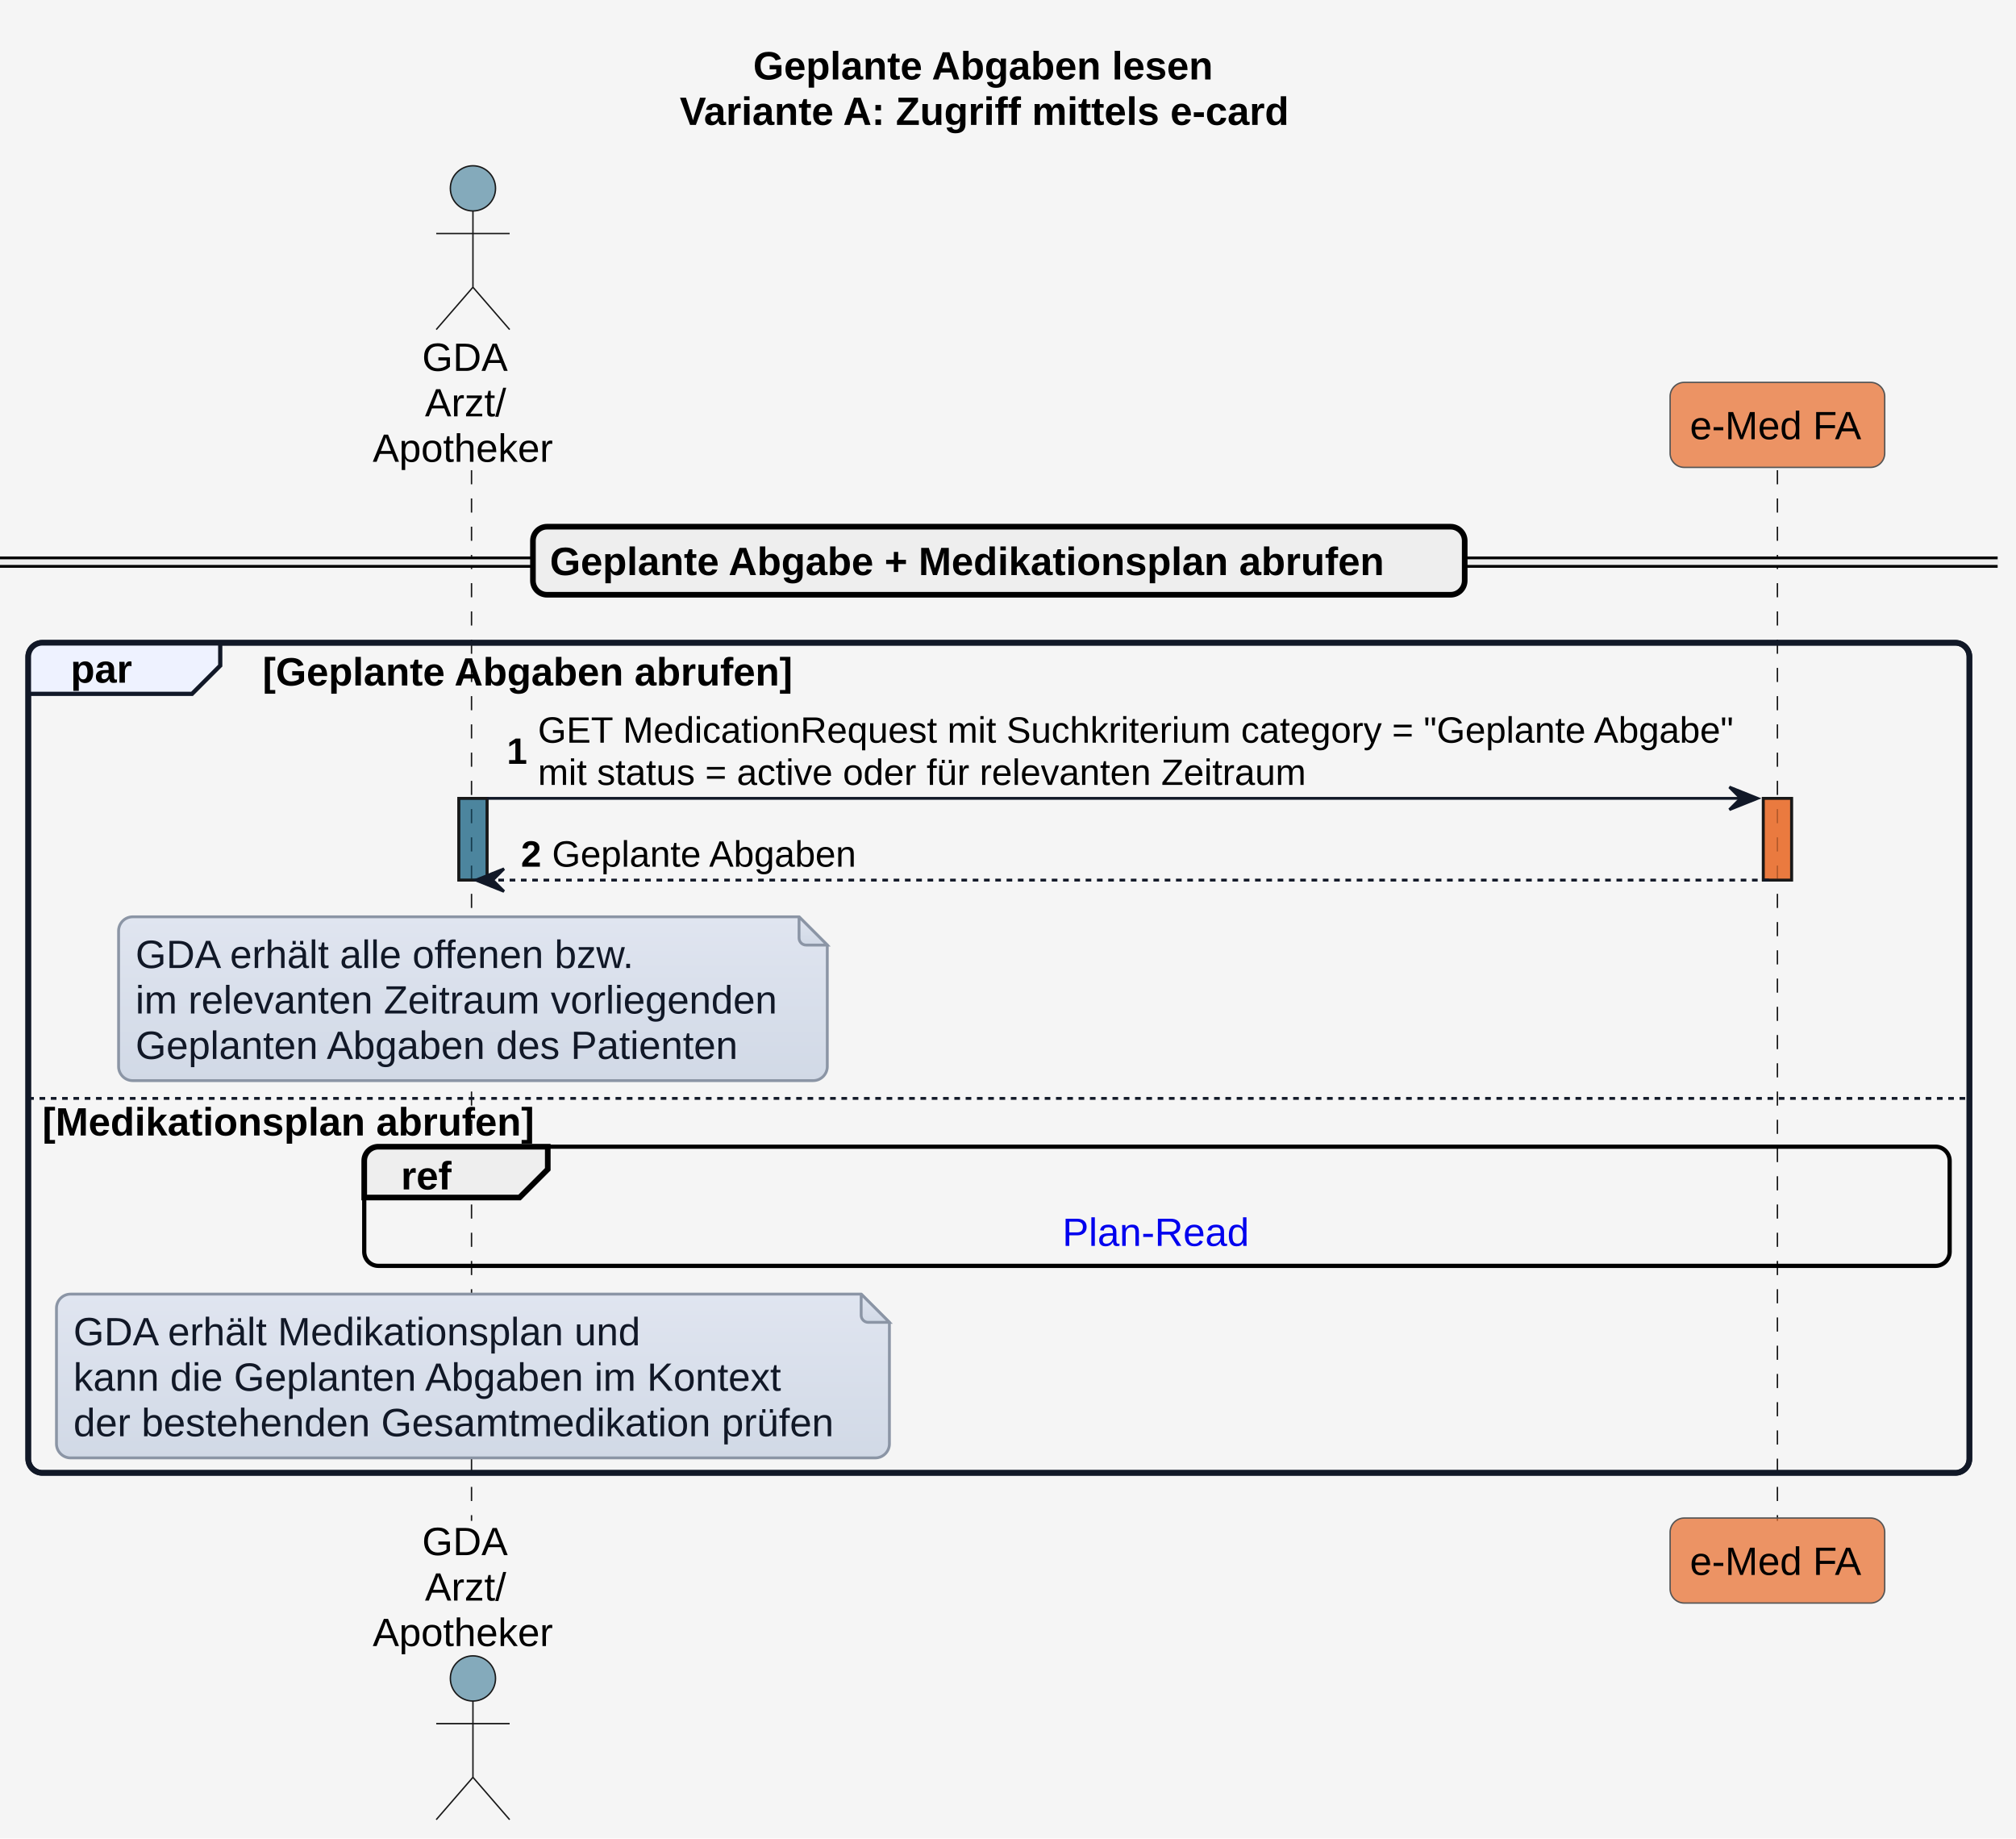
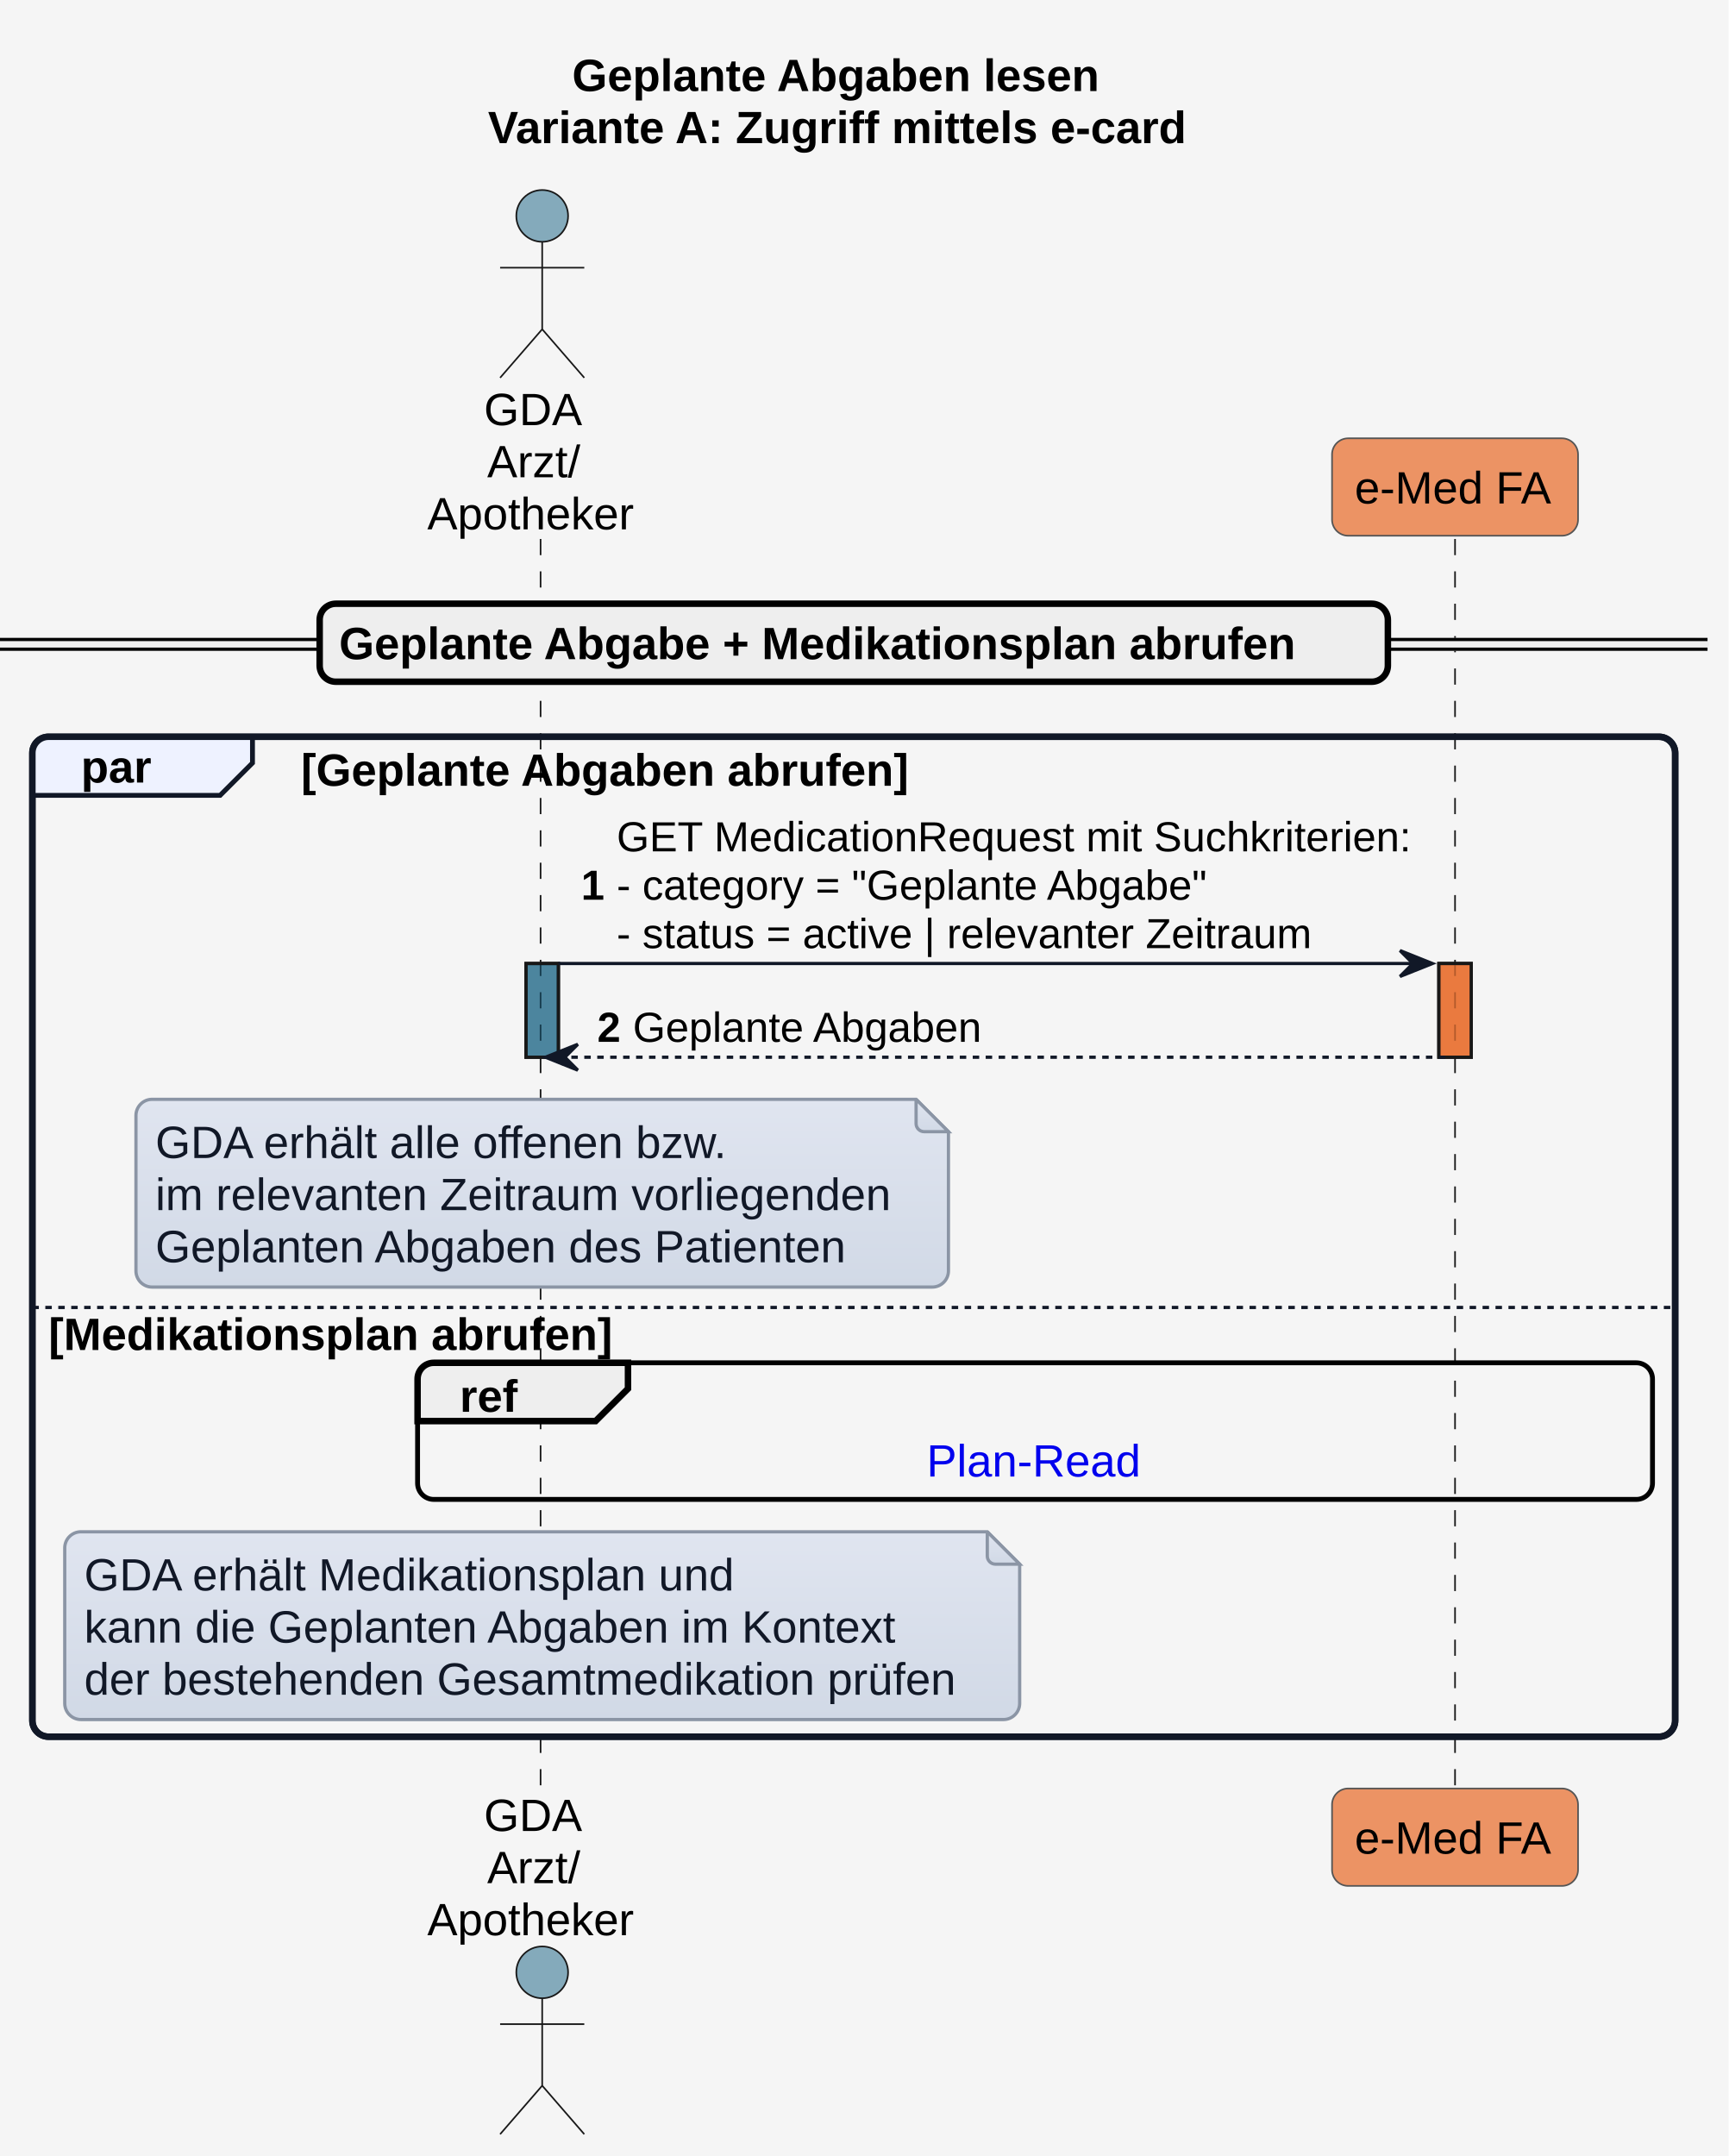
- <svg xmlns="http://www.w3.org/2000/svg" xmlns:xlink="http://www.w3.org/1999/xlink" contentStyleType="text/css" height="651px" preserveAspectRatio="none" style="width:714px;height:651px;background:#F5F5F5;" version="1.1" viewBox="0 0 714 651" width="714px" zoomAndPan="magnify">
+ <svg xmlns="http://www.w3.org/2000/svg" xmlns:xlink="http://www.w3.org/1999/xlink" contentStyleType="text/css" height="666px" preserveAspectRatio="none" style="width:534px;height:666px;background:#F5F5F5;" version="1.1" viewBox="0 0 534 666" width="534px" zoomAndPan="magnify">
  <defs>
-     <linearGradient id="g9mz4cc3yb1540" x1="50%" x2="50%" y1="0%" y2="100%">
+     <linearGradient id="ggqhrv69940rt0" x1="50%" x2="50%" y1="0%" y2="100%">
      <stop offset="0%" stop-color="#E0E5F0" />
      <stop offset="100%" stop-color="#D1D9E6" />
    </linearGradient>
  </defs>
  <g>
-     <rect fill="#F5F5F5" height="651" style="stroke:none;stroke-width:1.0;" width="714" x="0" y="0" />
-     <text fill="#000000" font-family="Arial" font-size="14" font-weight="bold" lengthAdjust="spacing" textLength="173" x="266.75" y="28.132">Geplante Abgaben lesen</text>
-     <text fill="#000000" font-family="Arial" font-size="14" font-weight="bold" lengthAdjust="spacing" textLength="225" x="240.75" y="44.23">Variante A: Zugriff mittels e-card</text>
-     <rect fill="#156082" fill-opacity="0.502" height="28.949" style="stroke:#181818;stroke-width:1.0;" width="10" x="162.5" y="282.687" />
-     <rect fill="#E97232" fill-opacity="0.741" height="28.949" style="stroke:#181818;stroke-width:1.0;" width="10" x="624.5" y="282.687" />
-     <rect fill="none" height="293.931" rx="5" ry="5" style="stroke:#111827;stroke-width:2.0;" width="687.5" x="10" y="227.592" />
-     <line style="stroke:#181818;stroke-width:0.5;stroke-dasharray:5.0,5.0;" x1="167" x2="167" y1="166.493" y2="538.523" />
-     <line style="stroke:#181818;stroke-width:0.5;stroke-dasharray:5.0,5.0;" x1="629.5" x2="629.5" y1="166.493" y2="538.523" />
+     <rect fill="#F5F5F5" height="666" style="stroke:none;stroke-width:1.0;" width="534" x="0" y="0" />
+     <text fill="#000000" font-family="Arial" font-size="14" font-weight="bold" lengthAdjust="spacing" textLength="173" x="176.75" y="28.132">Geplante Abgaben lesen</text>
+     <text fill="#000000" font-family="Arial" font-size="14" font-weight="bold" lengthAdjust="spacing" textLength="225" x="150.75" y="44.23">Variante A: Zugriff mittels e-card</text>
+     <rect fill="#156082" fill-opacity="0.502" height="28.949" style="stroke:#181818;stroke-width:1.0;" width="10" x="162.5" y="297.635" />
+     <rect fill="#E97232" fill-opacity="0.741" height="28.949" style="stroke:#181818;stroke-width:1.0;" width="10" x="444.5" y="297.635" />
+     <rect fill="none" height="308.88" rx="5" ry="5" style="stroke:#111827;stroke-width:2.0;" width="507.5" x="10" y="227.592" />
+     <line style="stroke:#181818;stroke-width:0.5;stroke-dasharray:5.0,5.0;" x1="167" x2="167" y1="166.493" y2="553.472" />
+     <line style="stroke:#181818;stroke-width:0.5;stroke-dasharray:5.0,5.0;" x1="449.5" x2="449.5" y1="166.493" y2="553.472" />
    <text fill="#000000" font-family="Arial" font-size="14" lengthAdjust="spacing" textLength="30" x="149.5" y="131.329">GDA</text>
    <text fill="#000000" font-family="Arial" font-size="14" lengthAdjust="spacing" textLength="28" x="150.5" y="147.428">Arzt/</text>
    <text fill="#000000" font-family="Arial" font-size="14" lengthAdjust="spacing" textLength="65" x="132" y="163.526">Apotheker</text>
    <ellipse cx="167.5" cy="66.697" fill="#156082" fill-opacity="0.502" rx="8" ry="8" style="stroke:#181818;stroke-width:0.5;" />
    <path d="M167.5,74.697 L167.5,101.697 M154.5,82.697 L180.5,82.697 M167.5,101.697 L154.5,116.697 M167.5,101.697 L180.5,116.697 " fill="none" style="stroke:#181818;stroke-width:0.5;" />
-     <text fill="#000000" font-family="Arial" font-size="14" lengthAdjust="spacing" textLength="30" x="149.5" y="550.655">GDA</text>
-     <text fill="#000000" font-family="Arial" font-size="14" lengthAdjust="spacing" textLength="28" x="150.5" y="566.753">Arzt/</text>
-     <text fill="#000000" font-family="Arial" font-size="14" lengthAdjust="spacing" textLength="65" x="132" y="582.852">Apotheker</text>
-     <ellipse cx="167.5" cy="594.319" fill="#156082" fill-opacity="0.502" rx="8" ry="8" style="stroke:#181818;stroke-width:0.5;" />
-     <path d="M167.5,602.319 L167.5,629.319 M154.5,610.319 L180.5,610.319 M167.5,629.319 L154.5,644.319 M167.5,629.319 L180.5,644.319 " fill="none" style="stroke:#181818;stroke-width:0.5;" />
-     <rect fill="#E97232" fill-opacity="0.741" height="30.099" rx="5" ry="5" style="stroke:#555555;stroke-width:0.5;" width="76" x="591.5" y="135.394" />
-     <text fill="#000000" font-family="Arial" font-size="14" lengthAdjust="spacing" textLength="62" x="598.5" y="155.526">e-Med FA</text>
-     <rect fill="#E97232" fill-opacity="0.741" height="30.099" rx="5" ry="5" style="stroke:#555555;stroke-width:0.5;" width="76" x="591.5" y="537.523" />
-     <text fill="#000000" font-family="Arial" font-size="14" lengthAdjust="spacing" textLength="62" x="598.5" y="557.655">e-Med FA</text>
-     <rect fill="#156082" fill-opacity="0.502" height="28.949" style="stroke:#181818;stroke-width:1.0;" width="10" x="162.5" y="282.687" />
-     <rect fill="#E97232" fill-opacity="0.741" height="28.949" style="stroke:#181818;stroke-width:1.0;" width="10" x="624.5" y="282.687" />
-     <rect fill="#EEEEEE" height="3" rx="5" ry="5" style="stroke:#EEEEEE;stroke-width:1.0;" width="707.5" x="0" y="197.542" />
-     <line style="stroke:#000000;stroke-width:1.0;" x1="0" x2="707.5" y1="197.542" y2="197.542" />
-     <line style="stroke:#000000;stroke-width:1.0;" x1="0" x2="707.5" y1="200.542" y2="200.542" />
-     <rect fill="#EEEEEE" height="24.099" rx="5" ry="5" style="stroke:#000000;stroke-width:2.0;" width="330" x="188.75" y="186.493" />
-     <text fill="#000000" font-family="Arial" font-size="14" font-weight="bold" lengthAdjust="spacing" textLength="312" x="194.75" y="203.625">Geplante Abgabe + Medikationsplan abrufen</text>
+     <text fill="#000000" font-family="Arial" font-size="14" lengthAdjust="spacing" textLength="30" x="149.5" y="565.604">GDA</text>
+     <text fill="#000000" font-family="Arial" font-size="14" lengthAdjust="spacing" textLength="28" x="150.5" y="581.702">Arzt/</text>
+     <text fill="#000000" font-family="Arial" font-size="14" lengthAdjust="spacing" textLength="65" x="132" y="597.801">Apotheker</text>
+     <ellipse cx="167.5" cy="609.268" fill="#156082" fill-opacity="0.502" rx="8" ry="8" style="stroke:#181818;stroke-width:0.5;" />
+     <path d="M167.5,617.268 L167.5,644.268 M154.5,625.268 L180.5,625.268 M167.5,644.268 L154.5,659.268 M167.5,644.268 L180.5,659.268 " fill="none" style="stroke:#181818;stroke-width:0.5;" />
+     <rect fill="#E97232" fill-opacity="0.741" height="30.099" rx="5" ry="5" style="stroke:#555555;stroke-width:0.5;" width="76" x="411.5" y="135.394" />
+     <text fill="#000000" font-family="Arial" font-size="14" lengthAdjust="spacing" textLength="62" x="418.5" y="155.526">e-Med FA</text>
+     <rect fill="#E97232" fill-opacity="0.741" height="30.099" rx="5" ry="5" style="stroke:#555555;stroke-width:0.5;" width="76" x="411.5" y="552.472" />
+     <text fill="#000000" font-family="Arial" font-size="14" lengthAdjust="spacing" textLength="62" x="418.5" y="572.604">e-Med FA</text>
+     <rect fill="#156082" fill-opacity="0.502" height="28.949" style="stroke:#181818;stroke-width:1.0;" width="10" x="162.5" y="297.635" />
+     <rect fill="#E97232" fill-opacity="0.741" height="28.949" style="stroke:#181818;stroke-width:1.0;" width="10" x="444.5" y="297.635" />
+     <rect fill="#EEEEEE" height="3" rx="5" ry="5" style="stroke:#EEEEEE;stroke-width:1.0;" width="527.5" x="0" y="197.542" />
+     <line style="stroke:#000000;stroke-width:1.0;" x1="0" x2="527.5" y1="197.542" y2="197.542" />
+     <line style="stroke:#000000;stroke-width:1.0;" x1="0" x2="527.5" y1="200.542" y2="200.542" />
+     <rect fill="#EEEEEE" height="24.099" rx="5" ry="5" style="stroke:#000000;stroke-width:2.0;" width="330" x="98.75" y="186.493" />
+     <text fill="#000000" font-family="Arial" font-size="14" font-weight="bold" lengthAdjust="spacing" textLength="312" x="104.75" y="203.625">Geplante Abgabe + Medikationsplan abrufen</text>
    <path d="M15,227.592 L78,227.592 L78,235.69 L68,245.69 L10,245.69 L10,232.592 A5,5 0 0 1 15,227.592 " fill="#EEF2FF" style="stroke:#111827;stroke-width:1.5;" />
-     <rect fill="none" height="293.931" rx="5" ry="5" style="stroke:#111827;stroke-width:2.0;" width="687.5" x="10" y="227.592" />
+     <rect fill="none" height="308.88" rx="5" ry="5" style="stroke:#111827;stroke-width:2.0;" width="507.5" x="10" y="227.592" />
    <text fill="#000000" font-family="Arial" font-size="14" font-weight="bold" lengthAdjust="spacing" textLength="23" x="25" y="241.724">par</text>
    <text fill="#000000" font-family="Arial" font-size="14" font-weight="bold" lengthAdjust="spacing" textLength="199" x="93" y="242.724">[Geplante Abgaben abrufen]</text>
-     <polygon fill="#111827" points="612.5,278.687,622.5,282.687,612.5,286.687,616.5,282.687" style="stroke:#111827;stroke-width:1.0;" />
-     <line style="stroke:#111827;stroke-width:1.0;" x1="172.5" x2="618.5" y1="282.687" y2="282.687" />
-     <text fill="#000000" font-family="Arial" font-size="13" font-weight="bold" lengthAdjust="spacing" textLength="7" x="179.5" y="270.457">1</text>
-     <text fill="#000000" font-family="Arial" font-size="13" lengthAdjust="spacing" textLength="427" x="190.5" y="262.983">GET MedicationRequest mit Suchkriterium category = "Geplante Abgabe"</text>
-     <text fill="#000000" font-family="Arial" font-size="13" lengthAdjust="spacing" textLength="270" x="190.5" y="277.932">mit status = active oder für relevanten Zeitraum</text>
-     <polygon fill="#111827" points="178.5,307.635,168.5,311.635,178.5,315.635,174.5,311.635" style="stroke:#111827;stroke-width:1.0;" />
-     <line style="stroke:#111827;stroke-width:1.0;stroke-dasharray:2.0,2.0;" x1="172.5" x2="628.5" y1="311.635" y2="311.635" />
-     <text fill="#000000" font-family="Arial" font-size="13" font-weight="bold" lengthAdjust="spacing" textLength="7" x="184.5" y="306.88">2</text>
-     <text fill="#000000" font-family="Arial" font-size="13" lengthAdjust="spacing" textLength="107" x="195.5" y="306.88">Geplante Abgaben</text>
-     <path d="M42,329.635 L42,377.635 A5,5 0 0 0 47,382.635 L288,382.635 A5,5 0 0 0 293,377.635 L293,334.635 L283,324.635 L47,324.635 A5,5 0 0 0 42,329.635 " fill="url(#g9mz4cc3yb1540)" style="stroke:#8B95A5;stroke-width:1.0;" />
-     <path d="M283,324.635 L283,332.135 A2.5,2.5 0 0 0 285.5,334.635 L293,334.635 L283,324.635 " fill="url(#g9mz4cc3yb1540)" style="stroke:#8B95A5;stroke-width:1.0;" />
-     <text fill="#111827" font-family="Arial" font-size="14" lengthAdjust="spacing" textLength="179" x="48" y="342.767">GDA erhält alle offenen bzw.</text>
-     <text fill="#111827" font-family="Arial" font-size="14" lengthAdjust="spacing" textLength="230" x="48" y="358.866">im relevanten Zeitraum vorliegenden</text>
-     <text fill="#111827" font-family="Arial" font-size="14" lengthAdjust="spacing" textLength="218" x="48" y="374.964">Geplanten Abgaben des Patienten</text>
-     <line style="stroke:#111827;stroke-width:1.0;stroke-dasharray:2.0,2.0;" x1="10" x2="697.5" y1="388.931" y2="388.931" />
-     <text fill="#000000" font-family="Arial" font-size="14" font-weight="bold" lengthAdjust="spacing" textLength="185" x="15" y="402.063">[Medikationsplan abrufen]</text>
-     <rect fill="none" height="42.197" rx="5" ry="5" style="stroke:#000000;stroke-width:1.5;" width="561.5" x="129" y="406.03" />
-     <path d="M134,406.03 L194,406.03 L194,414.03 L184,424.03 L129,424.03 L129,411.03 A5,5 0 0 1 134,406.03 " fill="#EEEEEE" style="stroke:#000000;stroke-width:2.0;" />
-     <text fill="#000000" font-family="Arial" font-size="14" font-weight="bold" lengthAdjust="spacing" textLength="20" x="142" y="421.162">ref</text>
+     <polygon fill="#111827" points="432.5,293.635,442.5,297.635,432.5,301.635,436.5,297.635" style="stroke:#111827;stroke-width:1.0;" />
+     <line style="stroke:#111827;stroke-width:1.0;" x1="172.5" x2="438.5" y1="297.635" y2="297.635" />
+     <text fill="#000000" font-family="Arial" font-size="13" font-weight="bold" lengthAdjust="spacing" textLength="7" x="179.5" y="277.932">1</text>
+     <text fill="#000000" font-family="Arial" font-size="13" lengthAdjust="spacing" textLength="247" x="190.5" y="262.983">GET MedicationRequest mit Suchkriterien:</text>
+     <text fill="#000000" font-family="Arial" font-size="13" lengthAdjust="spacing" textLength="184" x="190.5" y="277.932">- category = "Geplante Abgabe"</text>
+     <text fill="#000000" font-family="Arial" font-size="13" lengthAdjust="spacing" textLength="213" x="190.5" y="292.88">- status = active | relevanter Zeitraum</text>
+     <polygon fill="#111827" points="178.5,322.584,168.5,326.584,178.5,330.584,174.5,326.584" style="stroke:#111827;stroke-width:1.0;" />
+     <line style="stroke:#111827;stroke-width:1.0;stroke-dasharray:2.0,2.0;" x1="172.5" x2="448.5" y1="326.584" y2="326.584" />
+     <text fill="#000000" font-family="Arial" font-size="13" font-weight="bold" lengthAdjust="spacing" textLength="7" x="184.5" y="321.829">2</text>
+     <text fill="#000000" font-family="Arial" font-size="13" lengthAdjust="spacing" textLength="107" x="195.5" y="321.829">Geplante Abgaben</text>
+     <path d="M42,344.584 L42,392.584 A5,5 0 0 0 47,397.584 L288,397.584 A5,5 0 0 0 293,392.584 L293,349.584 L283,339.584 L47,339.584 A5,5 0 0 0 42,344.584 " fill="url(#ggqhrv69940rt0)" style="stroke:#8B95A5;stroke-width:1.0;" />
+     <path d="M283,339.584 L283,347.084 A2.5,2.5 0 0 0 285.5,349.584 L293,349.584 L283,339.584 " fill="url(#ggqhrv69940rt0)" style="stroke:#8B95A5;stroke-width:1.0;" />
+     <text fill="#111827" font-family="Arial" font-size="14" lengthAdjust="spacing" textLength="179" x="48" y="357.716">GDA erhält alle offenen bzw.</text>
+     <text fill="#111827" font-family="Arial" font-size="14" lengthAdjust="spacing" textLength="230" x="48" y="373.815">im relevanten Zeitraum vorliegenden</text>
+     <text fill="#111827" font-family="Arial" font-size="14" lengthAdjust="spacing" textLength="218" x="48" y="389.913">Geplanten Abgaben des Patienten</text>
+     <line style="stroke:#111827;stroke-width:1.0;stroke-dasharray:2.0,2.0;" x1="10" x2="517.5" y1="403.88" y2="403.88" />
+     <text fill="#000000" font-family="Arial" font-size="14" font-weight="bold" lengthAdjust="spacing" textLength="185" x="15" y="417.012">[Medikationsplan abrufen]</text>
+     <rect fill="none" height="42.197" rx="5" ry="5" style="stroke:#000000;stroke-width:1.5;" width="381.5" x="129" y="420.978" />
+     <path d="M134,420.978 L194,420.978 L194,428.978 L184,438.978 L129,438.978 L129,425.978 A5,5 0 0 1 134,420.978 " fill="#EEEEEE" style="stroke:#000000;stroke-width:2.0;" />
+     <text fill="#000000" font-family="Arial" font-size="14" font-weight="bold" lengthAdjust="spacing" textLength="20" x="142" y="436.11">ref</text>
    <a href="interactions.html#sequenzdiagramm-plan-read" target="_top" title="interactions.html#sequenzdiagramm-plan-read" xlink:actuate="onRequest" xlink:href="interactions.html#sequenzdiagramm-plan-read" xlink:show="new" xlink:title="interactions.html#sequenzdiagramm-plan-read" xlink:type="simple">
-       <text fill="#0000EE" font-family="Arial" font-size="14" lengthAdjust="spacing" textLength="67" x="376.25" y="441.162">Plan-Read</text>
+       <text fill="#0000EE" font-family="Arial" font-size="14" lengthAdjust="spacing" textLength="67" x="286.25" y="456.11">Plan-Read</text>
    </a>
-     <path d="M20,463.227 L20,511.227 A5,5 0 0 0 25,516.227 L310,516.227 A5,5 0 0 0 315,511.227 L315,468.227 L305,458.227 L25,458.227 A5,5 0 0 0 20,463.227 " fill="url(#g9mz4cc3yb1540)" style="stroke:#8B95A5;stroke-width:1.0;" />
-     <path d="M305,458.227 L305,465.727 A2.5,2.5 0 0 0 307.5,468.227 L315,468.227 L305,458.227 " fill="url(#g9mz4cc3yb1540)" style="stroke:#8B95A5;stroke-width:1.0;" />
-     <text fill="#111827" font-family="Arial" font-size="14" lengthAdjust="spacing" textLength="204" x="26" y="476.359">GDA erhält Medikationsplan und</text>
-     <text fill="#111827" font-family="Arial" font-size="14" lengthAdjust="spacing" textLength="254" x="26" y="492.457">kann die Geplanten Abgaben im Kontext</text>
-     <text fill="#111827" font-family="Arial" font-size="14" lengthAdjust="spacing" textLength="274" x="26" y="508.556">der bestehenden Gesamtmedikation prüfen</text>
+     <path d="M20,478.176 L20,526.176 A5,5 0 0 0 25,531.176 L310,531.176 A5,5 0 0 0 315,526.176 L315,483.176 L305,473.176 L25,473.176 A5,5 0 0 0 20,478.176 " fill="url(#ggqhrv69940rt0)" style="stroke:#8B95A5;stroke-width:1.0;" />
+     <path d="M305,473.176 L305,480.676 A2.5,2.5 0 0 0 307.5,483.176 L315,483.176 L305,473.176 " fill="url(#ggqhrv69940rt0)" style="stroke:#8B95A5;stroke-width:1.0;" />
+     <text fill="#111827" font-family="Arial" font-size="14" lengthAdjust="spacing" textLength="204" x="26" y="491.308">GDA erhält Medikationsplan und</text>
+     <text fill="#111827" font-family="Arial" font-size="14" lengthAdjust="spacing" textLength="254" x="26" y="507.406">kann die Geplanten Abgaben im Kontext</text>
+     <text fill="#111827" font-family="Arial" font-size="14" lengthAdjust="spacing" textLength="274" x="26" y="523.505">der bestehenden Gesamtmedikation prüfen</text>
  </g>
</svg>
